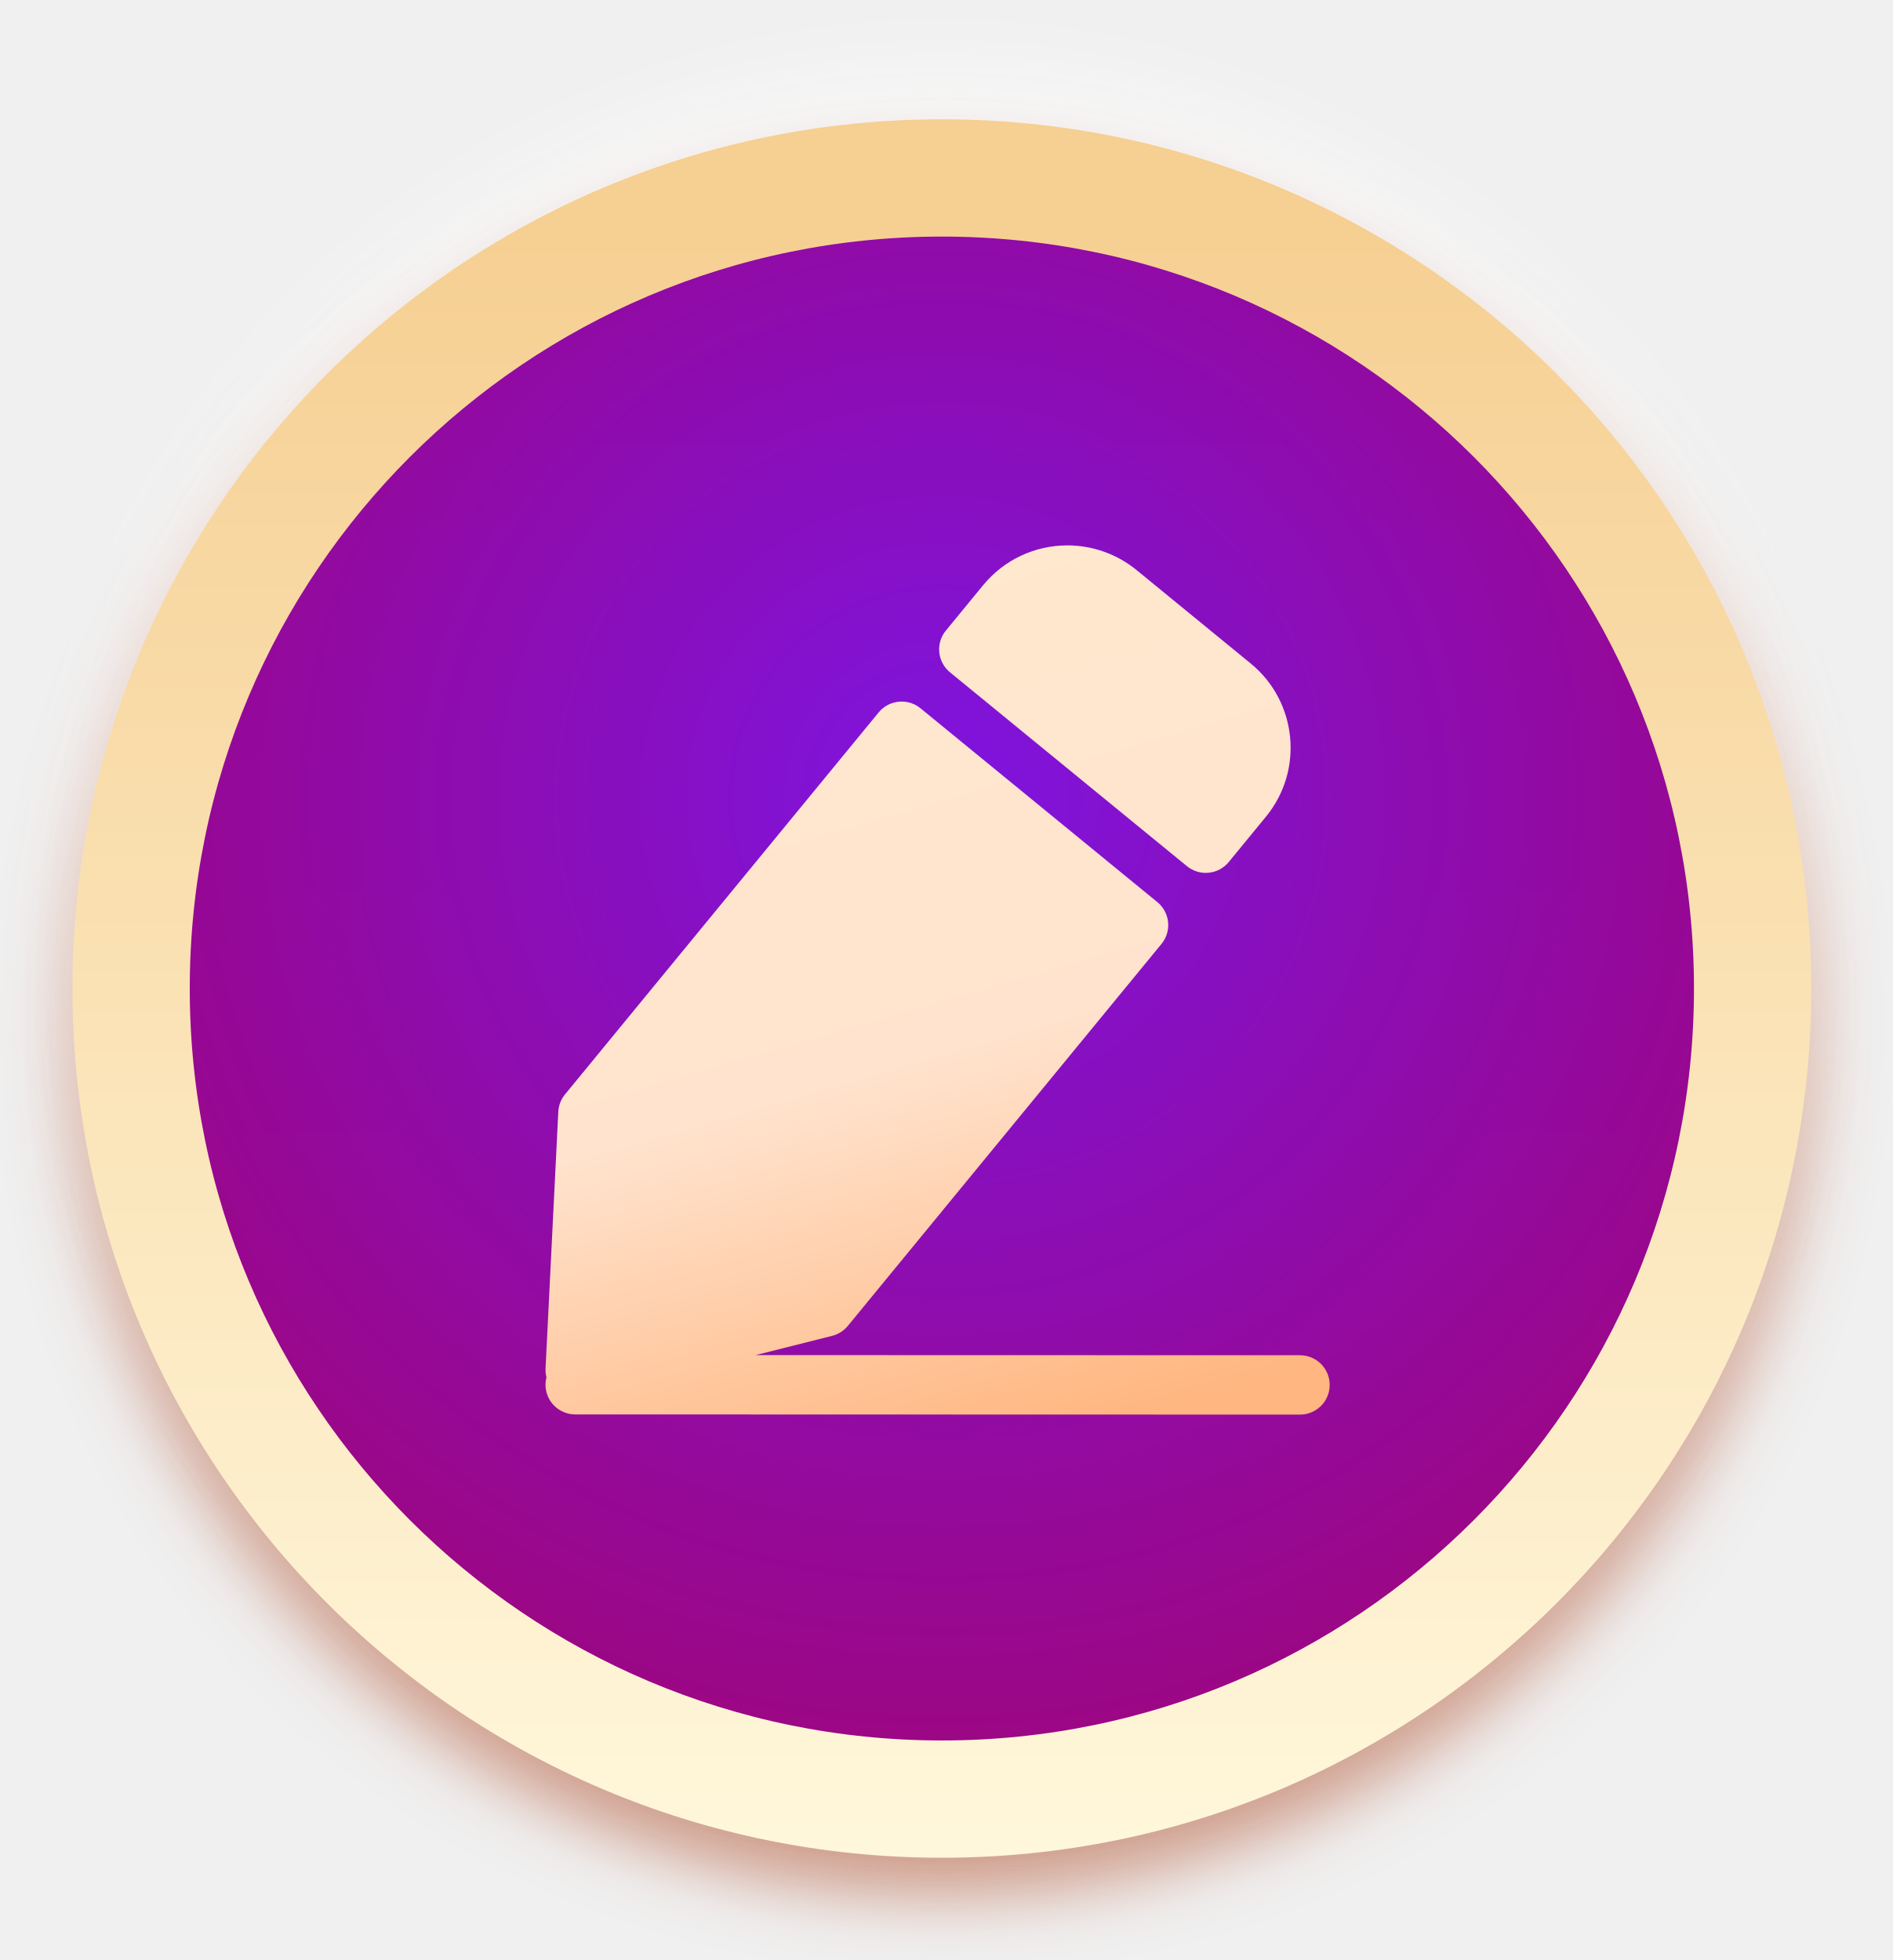
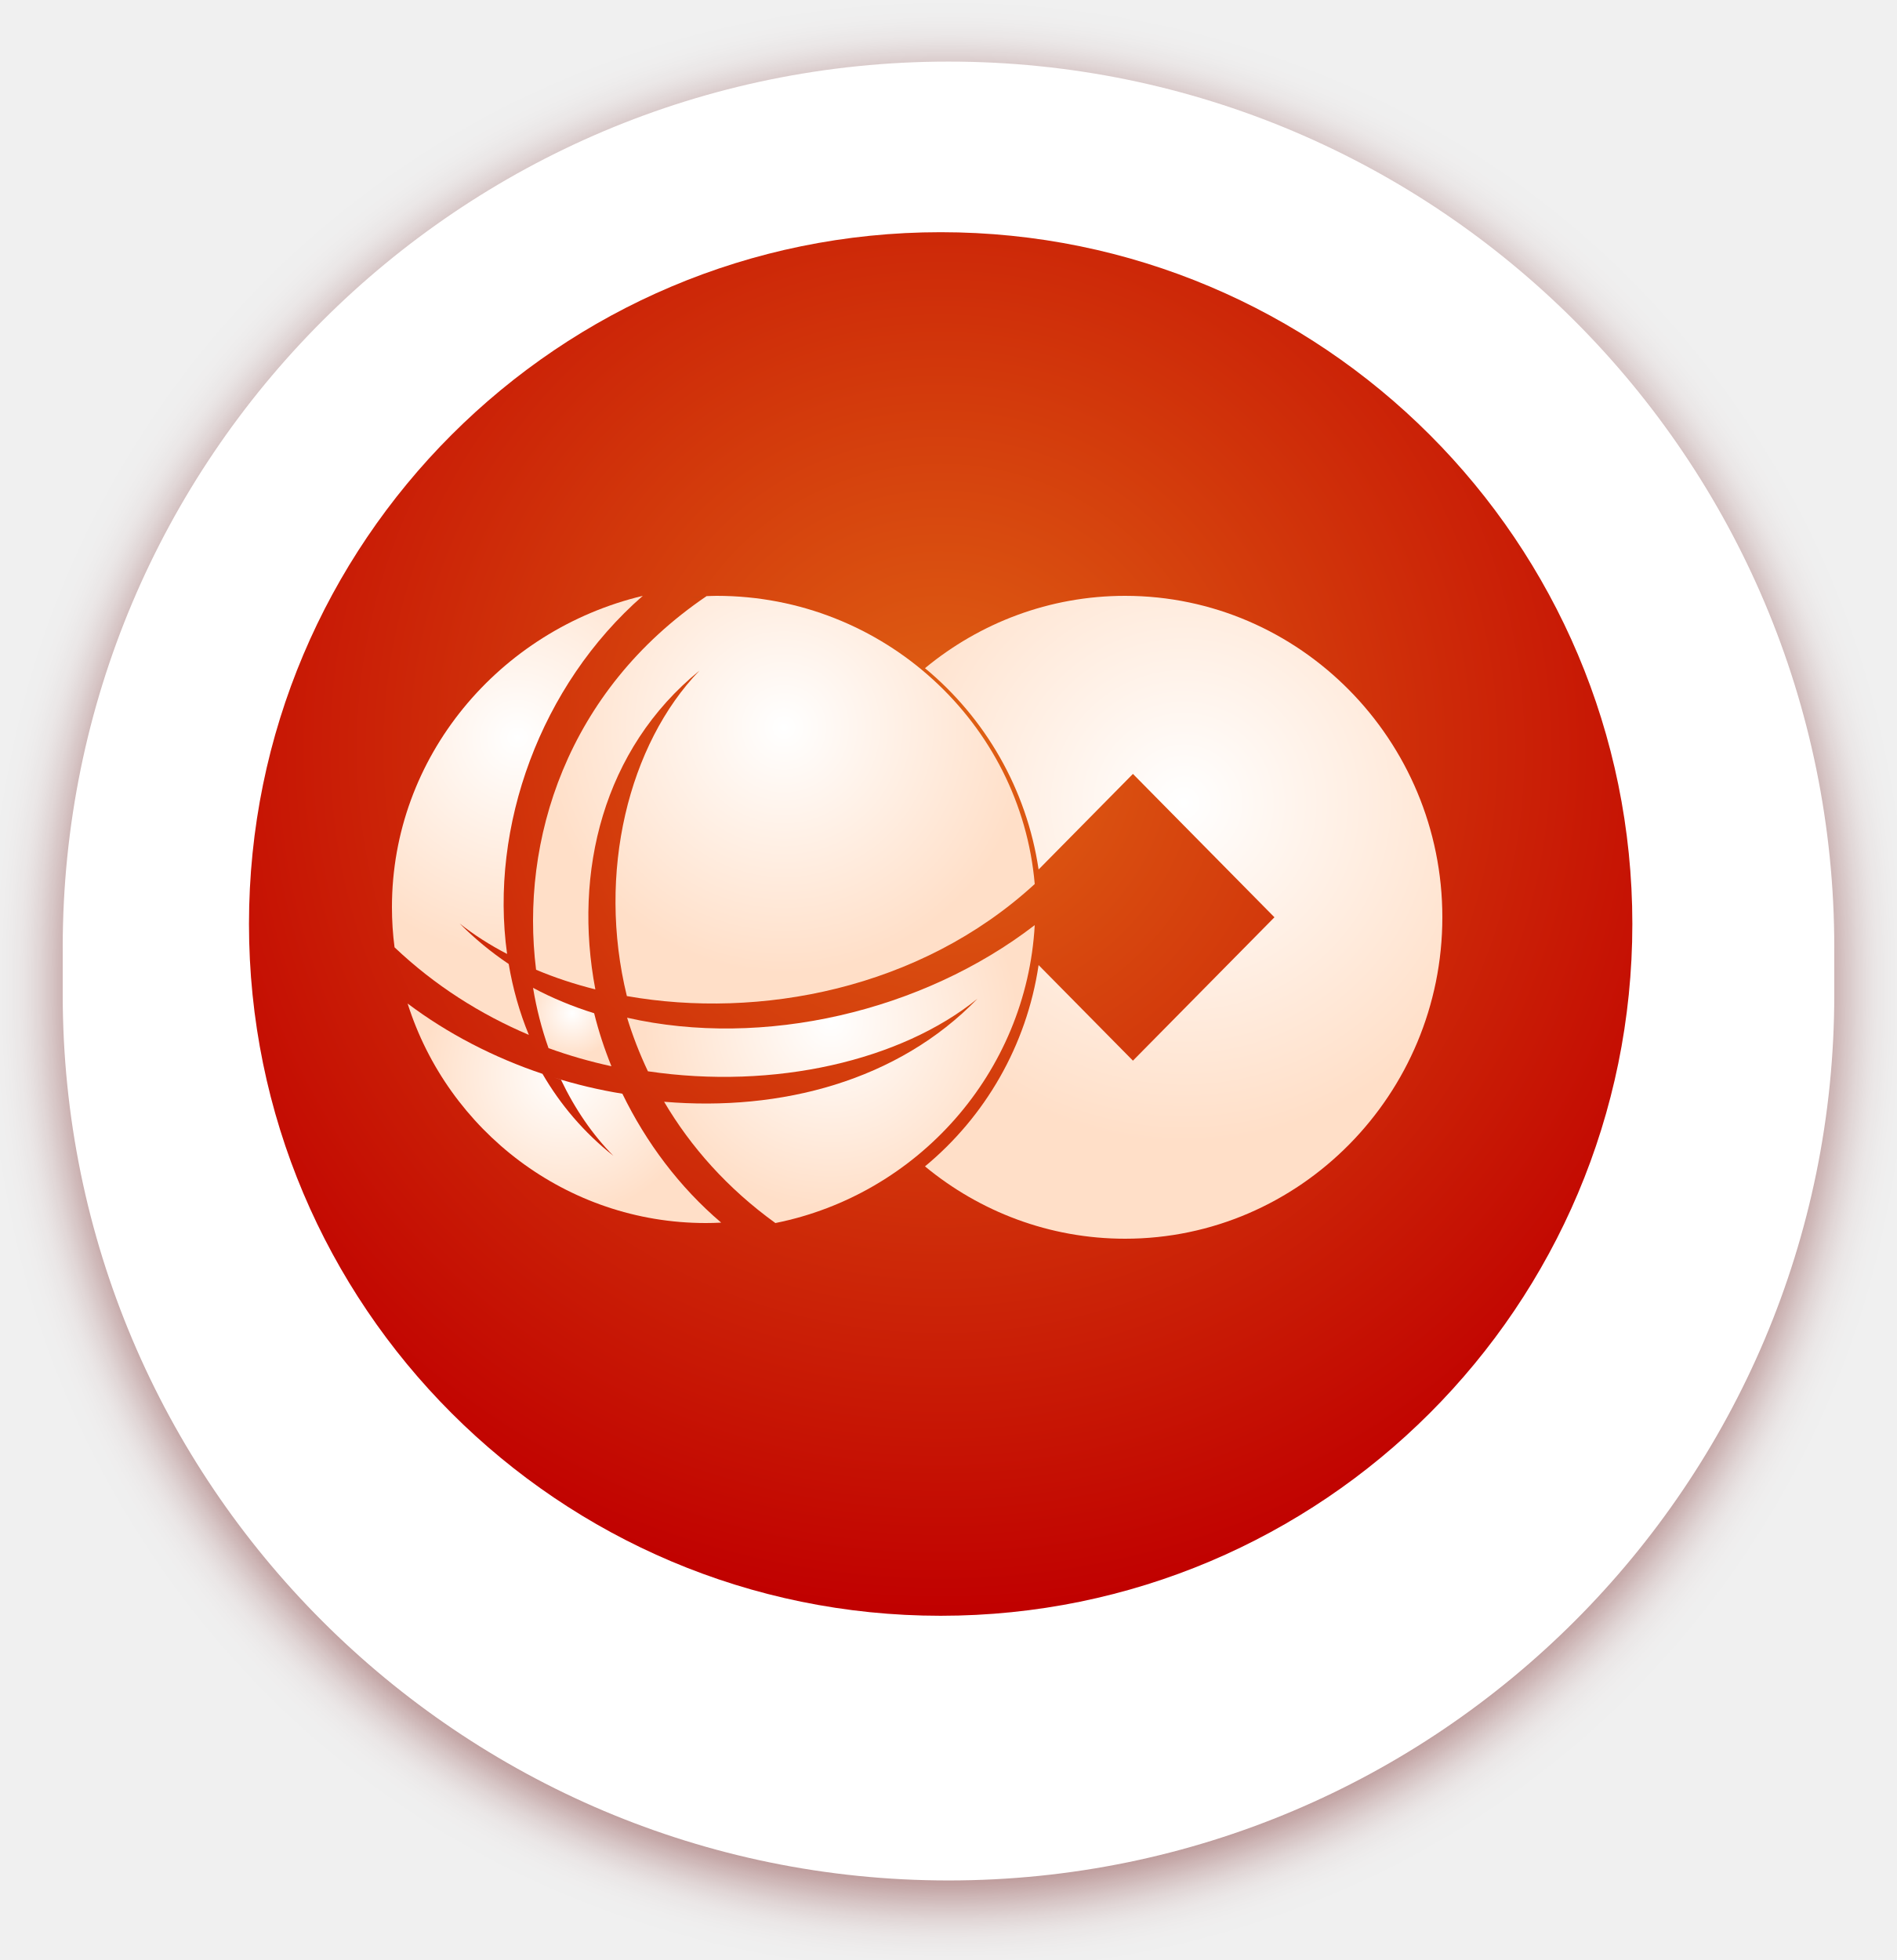
- <svg xmlns="http://www.w3.org/2000/svg" xmlns:xlink="http://www.w3.org/1999/xlink" width="111px" height="115px" viewBox="0 0 111 115" version="1.1">
+ <svg xmlns="http://www.w3.org/2000/svg" xmlns:xlink="http://www.w3.org/1999/xlink" width="121px" height="125px" viewBox="0 0 121 125" version="1.1">
  <defs>
-     <linearGradient x1="53.205%" y1="5.187%" x2="53.205%" y2="100%" id="linearGradient-1">
-       <stop stop-color="#F6CF92" offset="0%" />
-       <stop stop-color="#FFF7DB" offset="100%" />
-     </linearGradient>
-     <circle id="path-2" cx="51" cy="51" r="51" />
-     <filter x="-7.4%" y="-10.3%" width="114.7%" height="119.6%" filterUnits="objectBoundingBox" id="filter-3">
-       <feOffset dx="0" dy="2" in="SourceAlpha" result="shadowOffsetOuter1" />
+     <rect id="path-1" x="0" y="0" width="113" height="116" rx="56.5" />
+     <filter x="-5.8%" y="-4.7%" width="111.5%" height="111.2%" filterUnits="objectBoundingBox" id="filter-2">
+       <feOffset dx="0" dy="1" in="SourceAlpha" result="shadowOffsetOuter1" />
      <feGaussianBlur stdDeviation="2" in="shadowOffsetOuter1" result="shadowBlurOuter1" />
-       <feColorMatrix values="0 0 0 0 0.656   0 0 0 0 0.226   0 0 0 0 0.075  0 0 0 0.5 0" type="matrix" in="shadowBlurOuter1" result="shadowMatrixOuter1" />
-       <feOffset dx="0" dy="-3" in="SourceAlpha" result="shadowOffsetOuter2" />
-       <feGaussianBlur stdDeviation="2" in="shadowOffsetOuter2" result="shadowBlurOuter2" />
-       <feColorMatrix values="0 0 0 0 1   0 0 0 0 1   0 0 0 0 1  0 0 0 0.5 0" type="matrix" in="shadowBlurOuter2" result="shadowMatrixOuter2" />
-       <feMerge>
-         <feMergeNode in="shadowMatrixOuter1" />
-         <feMergeNode in="shadowMatrixOuter2" />
-       </feMerge>
+       <feColorMatrix values="0 0 0 0 0.383   0 0 0 0 0   0 0 0 0 0  0 0 0 0.5 0" type="matrix" in="shadowBlurOuter1" />
    </filter>
-     <radialGradient cx="50%" cy="37.406%" fx="50%" fy="37.406%" r="62.594%" id="radialGradient-4">
-       <stop stop-color="#7E14E0" offset="0%" />
-       <stop stop-color="#990082" stop-opacity="0.974" offset="100%" />
+     <radialGradient cx="50%" cy="37.406%" fx="50%" fy="37.406%" r="62.594%" id="radialGradient-3">
+       <stop stop-color="#E06314" offset="0%" />
+       <stop stop-color="#C00000" offset="100%" />
    </radialGradient>
-     <linearGradient x1="50%" y1="0.83%" x2="75.66%" y2="100%" id="linearGradient-5">
-       <stop stop-color="#FFE8CE" offset="0%" />
-       <stop stop-color="#FFE3CE" offset="54.349%" />
-       <stop stop-color="#FFB680" offset="100%" />
-     </linearGradient>
+     <polygon id="path-4" points="0 0.111 1 0.111 1 0.389 0 0.389" />
+     <polygon id="path-6" points="0 0 16 0 16 28 0 28" />
+     <radialGradient cx="50%" cy="32.308%" fx="50%" fy="32.308%" r="86.89%" gradientTransform="translate(0.5,0.32308),scale(1,0.571432),rotate(69.02296),translate(-0.5,-0.32308)" id="radialGradient-8">
+       <stop stop-color="#FFFFFF" offset="0%" />
+       <stop stop-color="#FFDFC8" offset="100%" />
+     </radialGradient>
+     <radialGradient cx="50%" cy="32.308%" fx="50%" fy="32.308%" r="55.829%" id="radialGradient-9">
+       <stop stop-color="#FFFFFF" offset="0%" />
+       <stop stop-color="#FFDFC8" offset="100%" />
+     </radialGradient>
+     <radialGradient cx="50%" cy="32.308%" fx="50%" fy="32.308%" r="64.218%" gradientTransform="translate(0.5,0.32308),scale(0.7,1),rotate(46.21375),translate(-0.5,-0.32308)" id="radialGradient-10">
+       <stop stop-color="#FFFFFF" offset="0%" />
+       <stop stop-color="#FFDFC8" offset="100%" />
+     </radialGradient>
+     <polygon id="path-11" points="0 0 32 0 32 26 0 26" />
+     <radialGradient cx="50%" cy="32.308%" fx="50%" fy="32.308%" r="60.125%" gradientTransform="translate(0.5,0.32308),scale(0.812503,1),rotate(50.45058),translate(-0.5,-0.32308)" id="radialGradient-13">
+       <stop stop-color="#FFFFFF" offset="0%" />
+       <stop stop-color="#FFDFC8" offset="100%" />
+     </radialGradient>
+     <radialGradient cx="50%" cy="32.308%" fx="50%" fy="32.308%" r="62.938%" gradientTransform="translate(0.5,0.32308),scale(0.730769,1),rotate(47.4435),translate(-0.5,-0.32308)" id="radialGradient-14">
+       <stop stop-color="#FFFFFF" offset="0%" />
+       <stop stop-color="#FFDFC8" offset="100%" />
+     </radialGradient>
+     <polygon id="path-15" points="0 0.111 0.5 0.111 0.5 0.389 0 0.389" />
+     <polygon id="path-17" points="0 0 33 0 33 41 0 41" />
+     <radialGradient cx="50%" cy="32.308%" fx="50%" fy="32.308%" r="65.462%" gradientTransform="translate(0.5,0.32308),scale(1,0.804887),rotate(61.62911),translate(-0.5,-0.32308)" id="radialGradient-19">
+       <stop stop-color="#FFFFFF" offset="0%" />
+       <stop stop-color="#FFDFC8" offset="100%" />
+     </radialGradient>
  </defs>
  <g id="页面-1" stroke="none" stroke-width="1" fill="none" fill-rule="evenodd">
-     <g id="0大赛简介" transform="translate(-322, -881)">
-       <g id="TAB" transform="translate(-0.5, 838.9274)">
-         <g id="icon" transform="translate(326.75, 49.07262)">
-           <g id="0">
-             <g id="椭圆形">
-               <use fill="black" fill-opacity="1" filter="url(#filter-3)" xlink:href="#path-2" />
-               <use fill="url(#linearGradient-1)" fill-rule="evenodd" xlink:href="#path-2" />
+     <g id="1大赛简介" transform="translate(-317, -853)">
+       <g id="TAB" transform="translate(23, 856.9274)">
+         <g id="icon" transform="translate(298, 0)">
+           <g id="矩形备份-6">
+             <use fill="black" fill-opacity="1" filter="url(#filter-2)" xlink:href="#path-1" />
+             <use fill="#FFFFFF" fill-rule="evenodd" xlink:href="#path-1" />
+           </g>
+           <g id="0" transform="translate(5, 4)" fill="url(#radialGradient-3)" fill-rule="nonzero">
+             <circle id="椭圆形" cx="51" cy="51" r="44.119" />
+           </g>
+           <g id="编组" transform="translate(21, 34.02262)">
+             <g transform="translate(19, 0)">
+               <mask id="mask-5" fill="white">
+                 <use xlink:href="#path-4" />
+               </mask>
+               <g id="Clip-2" />
+               <path d="M1,0.126 C0.995,0.128 0.989,0.131 0.984,0.133 C0.656,0.14 0.327,0.14 0,0.151 C0.331,0.141 0.669,0.131 1,0.126" id="Fill-1" fill="#006953" mask="url(#mask-5)" />
            </g>
-             <circle id="椭圆形" fill="url(#radialGradient-4)" fill-rule="nonzero" cx="51" cy="51" r="44.119" />
-           </g>
-           <g id="录入报告2" transform="translate(20.75, 21)" fill-rule="nonzero">
-             <rect id="矩形" fill="#000000" opacity="0" x="0" y="0" width="60" height="60" />
-             <path d="M30.729,11.448 L44.624,22.82 C45.369,23.43 46.468,23.321 47.078,22.578 L49.261,19.918 C51.497,17.195 51.097,13.164 48.37,10.932 L41.669,5.447 C40.529,4.514 39.09,4 37.617,4 C35.692,4 33.888,4.852 32.669,6.338 L30.486,8.997 C29.875,9.74 29.984,10.838 30.729,11.448 Z M51.256,51.517 L19.325,51.509 L23.813,50.379 C24.175,50.287 24.498,50.082 24.735,49.794 L43.134,27.381 C43.745,26.637 43.636,25.54 42.891,24.93 L28.997,13.558 C28.252,12.948 27.153,13.057 26.542,13.8 L8.143,36.213 C7.906,36.501 7.768,36.858 7.75,37.231 L7.002,52.29 C6.993,52.467 7.012,52.643 7.055,52.81 C7.019,52.953 7,53.1 7,53.247 C7,54.209 7.78,54.988 8.744,54.989 L51.255,55 L51.256,55 C52.219,55 53,54.221 53,53.259 C53,52.297 52.22,51.517 51.256,51.517 L51.256,51.517 Z" id="形状" fill="url(#linearGradient-5)" />
+             <g transform="translate(0, 0.05)">
+               <mask id="mask-7" fill="white">
+                 <use xlink:href="#path-6" />
+               </mask>
+               <g id="Clip-4" />
+               <path d="M8.732,28 C5.64,26.686 2.723,24.843 0.166,22.416 C0.055,21.577 -9.2163775e-05,20.721 -9.2163775e-05,19.851 C-9.2163775e-05,10.271 6.834,2.193 16,0 C9.465,5.709 6.216,14.724 7.345,22.838 C6.244,22.268 5.23,21.618 4.322,20.9 C5.286,21.869 6.332,22.73 7.447,23.479 C7.709,25.031 8.133,26.551 8.732,28" id="Fill-3" fill="url(#radialGradient-8)" fill-rule="nonzero" mask="url(#mask-7)" />
+             </g>
+             <path d="M12.898,26.67 C13.181,27.816 13.553,28.946 14,30.05 C12.646,29.755 11.301,29.372 9.987,28.895 C9.553,27.672 9.221,26.384 9,25.05 C10.235,25.711 11.544,26.248 12.898,26.67" id="Fill-5" fill="url(#radialGradient-9)" fill-rule="nonzero" />
+             <path d="M21,40.023 C20.676,40.041 20.352,40.05 20.023,40.05 C11.129,40.05 3.562,34.152 1,26.05 C3.562,27.978 6.505,29.496 9.614,30.539 L9.605,30.539 C10.739,32.493 12.237,34.267 14.125,35.763 C12.793,34.417 11.668,32.771 10.783,30.913 C10.63,30.865 10.472,30.816 10.319,30.768 C11.755,31.212 13.218,31.564 14.698,31.802 C16.218,34.927 18.342,37.761 21,40.023" id="Fill-7" fill="url(#radialGradient-10)" fill-rule="nonzero" />
+             <g transform="translate(9, 0.05)">
+               <mask id="mask-12" fill="white">
+                 <use xlink:href="#path-11" />
+               </mask>
+               <g id="Clip-10" />
+               <path d="M11.07,0.018 C11.284,0.013 11.495,-8.81721108e-05 11.709,-8.81721108e-05 C22.344,-8.81721108e-05 31.115,8.111 32,18.379 C24.667,25.111 14.412,27.011 5.985,25.525 C4.059,17.661 6.088,9.461 10.619,4.766 C4.466,9.774 2.553,17.625 3.974,25.098 C2.647,24.767 1.383,24.348 0.194,23.846 C-0.834,15.637 2.142,6.07 11.07,0.018" id="Fill-9" fill="url(#radialGradient-13)" fill-rule="nonzero" mask="url(#mask-12)" />
+             </g>
+             <path d="M41,21.05 C40.475,30.471 33.526,38.234 24.458,40.05 C21.387,37.832 19.049,35.182 17.36,32.315 C24.82,32.946 32.285,30.976 37.349,25.743 C32.471,29.696 24.399,31.567 16.327,30.372 C15.797,29.254 15.353,28.109 15,26.955 C23.688,28.929 33.848,26.559 41,21.05" id="Fill-11" fill="url(#radialGradient-14)" fill-rule="nonzero" />
+             <g transform="translate(20.95, 40)">
+               <mask id="mask-16" fill="white">
+                 <use xlink:href="#path-15" />
+               </mask>
+               <g id="Clip-14" />
+               <path d="M0.223,0.358 L0.228,0.364 C0.242,0.364 0.263,0.364 0.278,0.358 L0.223,0.358 Z" id="Fill-13" fill="#FEFEFE" mask="url(#mask-16)" />
+             </g>
+             <g transform="translate(34, 0.05)">
+               <mask id="mask-18" fill="white">
+                 <use xlink:href="#path-17" />
+               </mask>
+               <g id="Clip-16" />
+               <path d="M12.764,41 C7.932,41 3.486,39.268 0,36.386 C3.817,33.231 6.483,28.698 7.247,23.548 L13.264,29.644 L22.29,20.5 L13.264,11.356 L7.247,17.452 C6.483,12.302 3.817,7.769 0,4.614 C3.486,1.732 7.932,0 12.764,0 C23.91,0 33,9.209 33,20.5 C33,31.791 23.91,41 12.764,41" id="Fill-15" fill="url(#radialGradient-19)" fill-rule="nonzero" mask="url(#mask-18)" />
+             </g>
          </g>
        </g>
      </g>
    </g>
  </g>
</svg>
